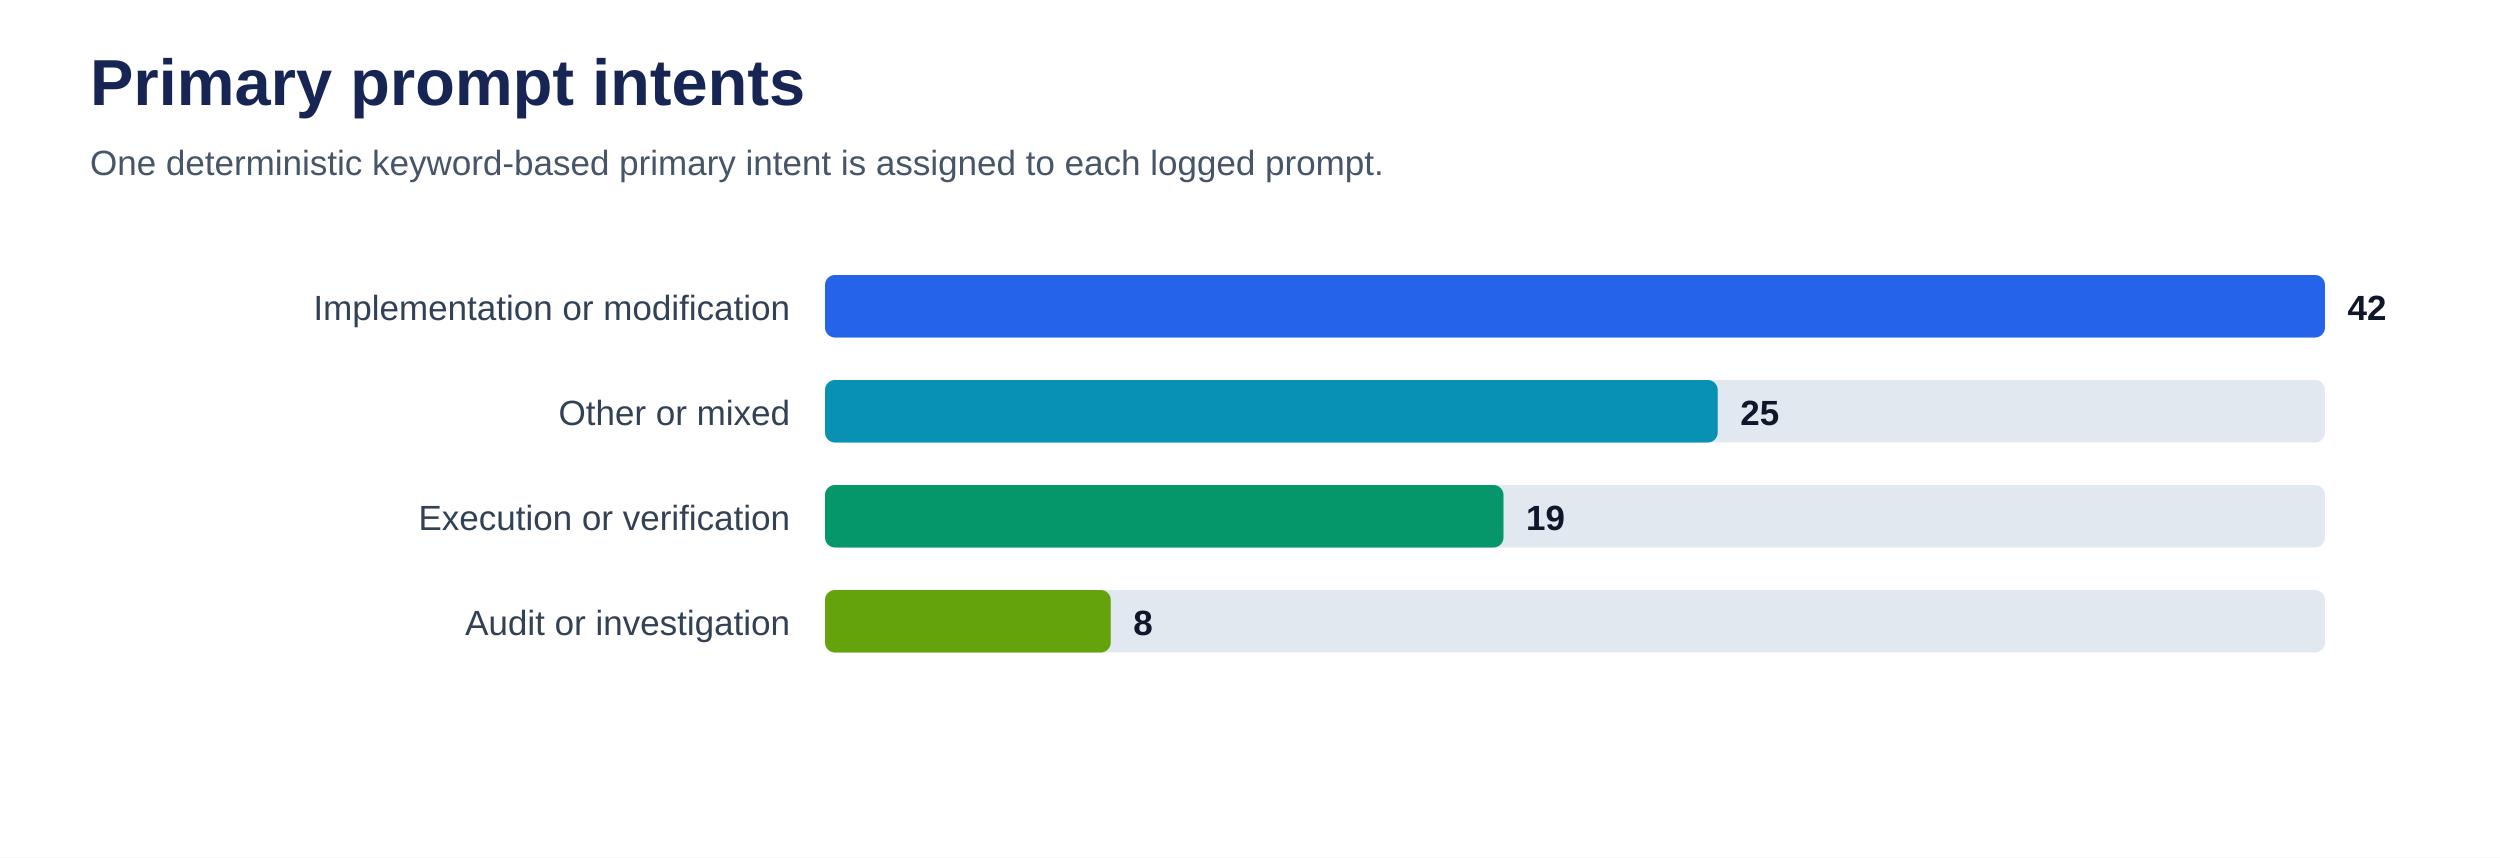
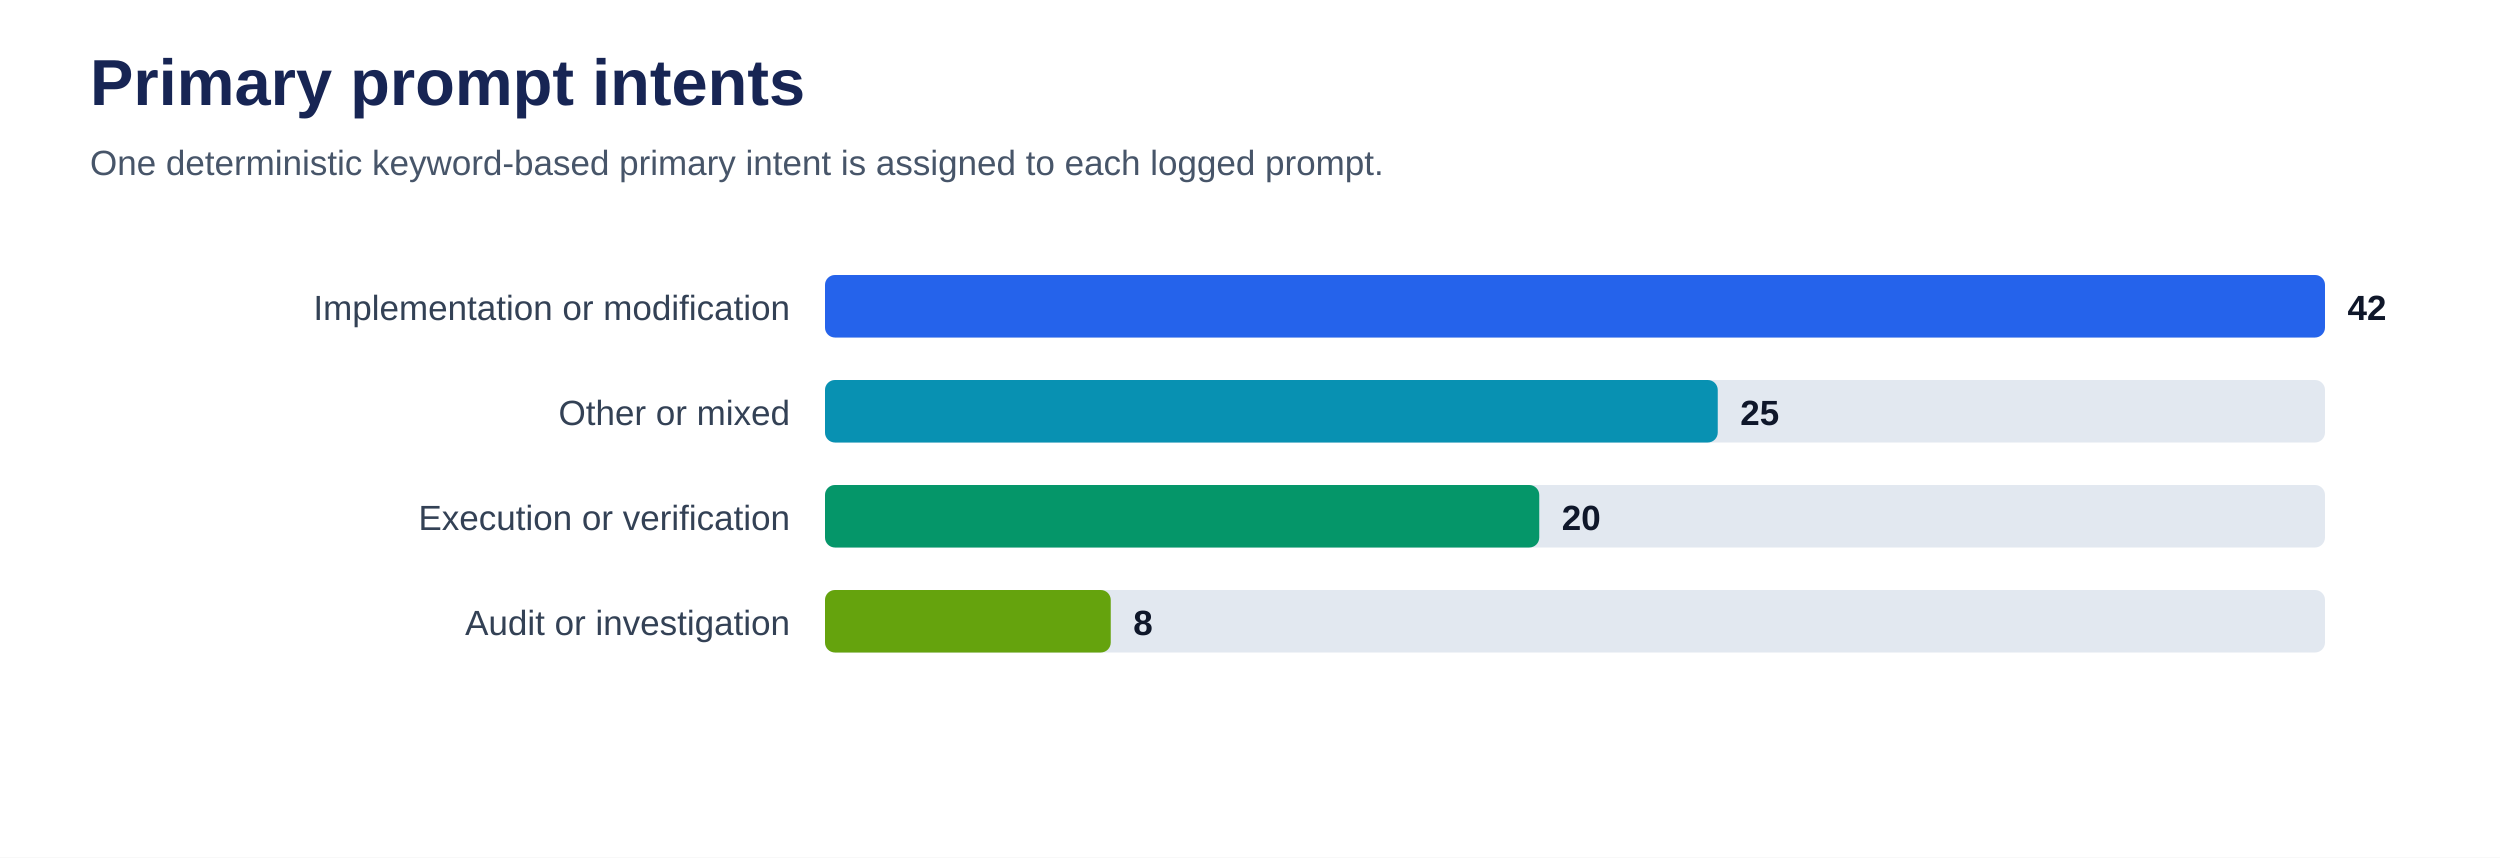
<svg xmlns="http://www.w3.org/2000/svg" viewBox="0 0 1000 343" role="img" aria-labelledby="title desc">
  <rect width="100%" height="100%" fill="#ffffff" />
  <text x="36" y="42" font-family="Arial, sans-serif" font-size="26" font-weight="700" fill="#172554">Primary prompt intents</text>
  <text x="36" y="70" font-family="Arial, sans-serif" font-size="14" fill="#475569">One deterministic keyword-based primary intent is assigned to each logged prompt.</text>
  <text x="316" y="128" text-anchor="end" font-family="Arial, sans-serif" font-size="14" fill="#334155">Implementation or modification</text>
  <rect x="330" y="110" width="600" height="25" rx="4" fill="#e2e8f0" />
  <rect x="330" y="110" width="600.0" height="25" rx="4" fill="#2563eb" />
  <text x="939.0" y="128" font-family="Arial, sans-serif" font-size="14" font-weight="700" fill="#0f172a">42</text>
  <text x="316" y="170" text-anchor="end" font-family="Arial, sans-serif" font-size="14" fill="#334155">Other or mixed</text>
  <rect x="330" y="152" width="600" height="25" rx="4" fill="#e2e8f0" />
  <rect x="330" y="152" width="357.1" height="25" rx="4" fill="#0891b2" />
  <text x="696.1" y="170" font-family="Arial, sans-serif" font-size="14" font-weight="700" fill="#0f172a">25</text>
  <text x="316" y="212" text-anchor="end" font-family="Arial, sans-serif" font-size="14" fill="#334155">Execution or verification</text>
  <rect x="330" y="194" width="600" height="25" rx="4" fill="#e2e8f0" />
-   <rect x="330" y="194" width="271.4" height="25" rx="4" fill="#059669" />
-   <text x="610.4" y="212" font-family="Arial, sans-serif" font-size="14" font-weight="700" fill="#0f172a">19</text>
+   <rect x="330" y="194" width="285.7" height="25" rx="4" fill="#059669" />
+   <text x="624.7" y="212" font-family="Arial, sans-serif" font-size="14" font-weight="700" fill="#0f172a">20</text>
  <text x="316" y="254" text-anchor="end" font-family="Arial, sans-serif" font-size="14" fill="#334155">Audit or investigation</text>
  <rect x="330" y="236" width="600" height="25" rx="4" fill="#e2e8f0" />
  <rect x="330" y="236" width="114.3" height="25" rx="4" fill="#65a30d" />
  <text x="453.3" y="254" font-family="Arial, sans-serif" font-size="14" font-weight="700" fill="#0f172a">8</text>
</svg>
